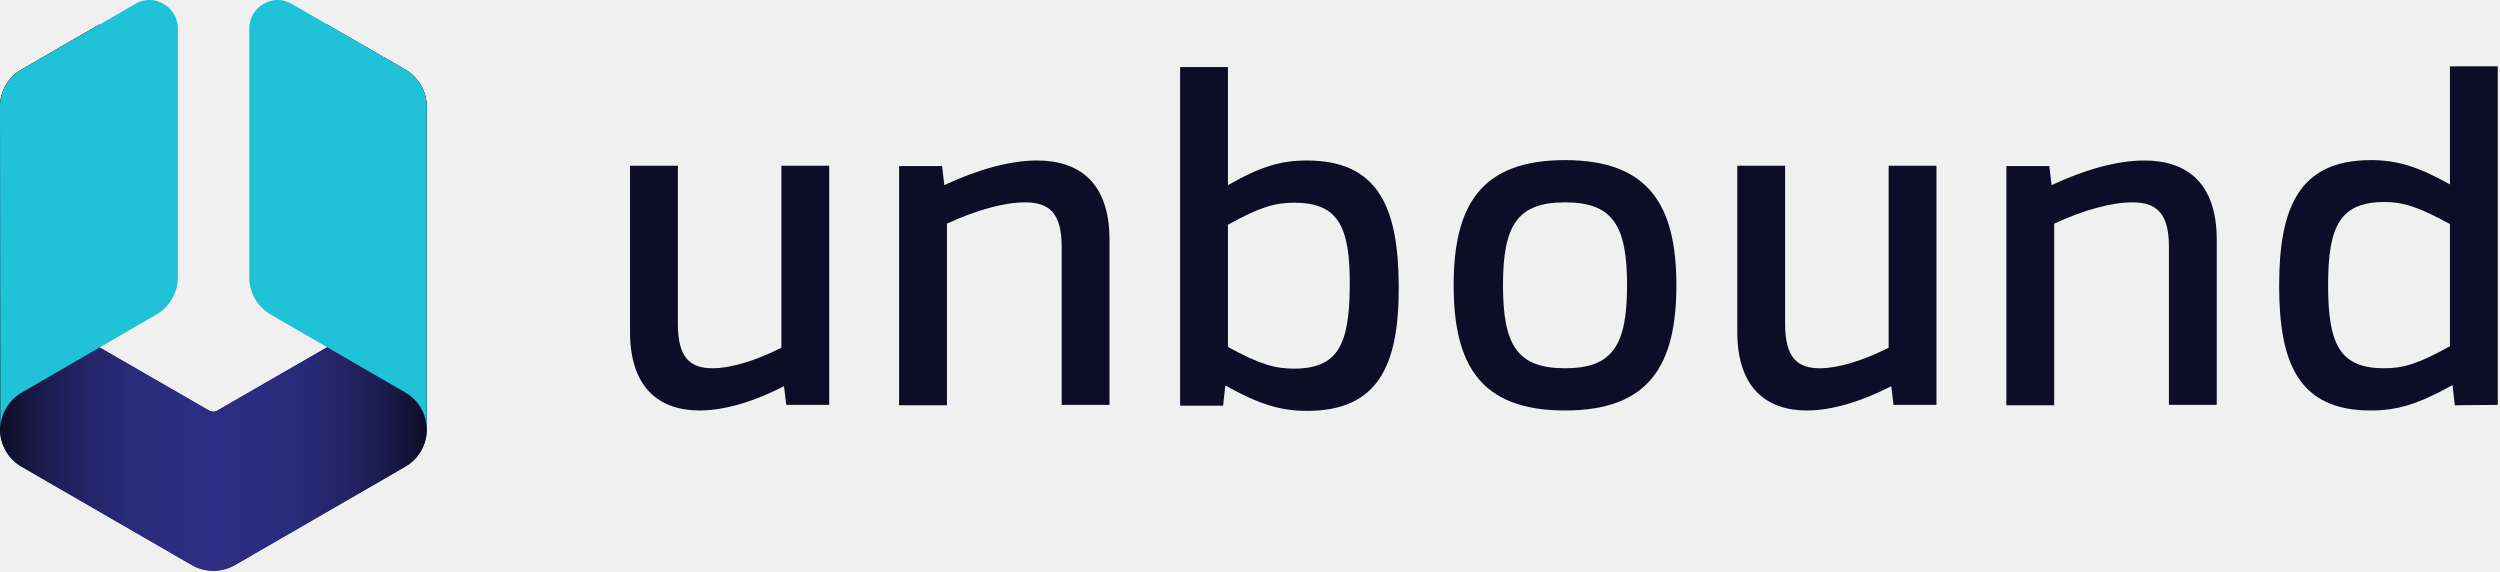
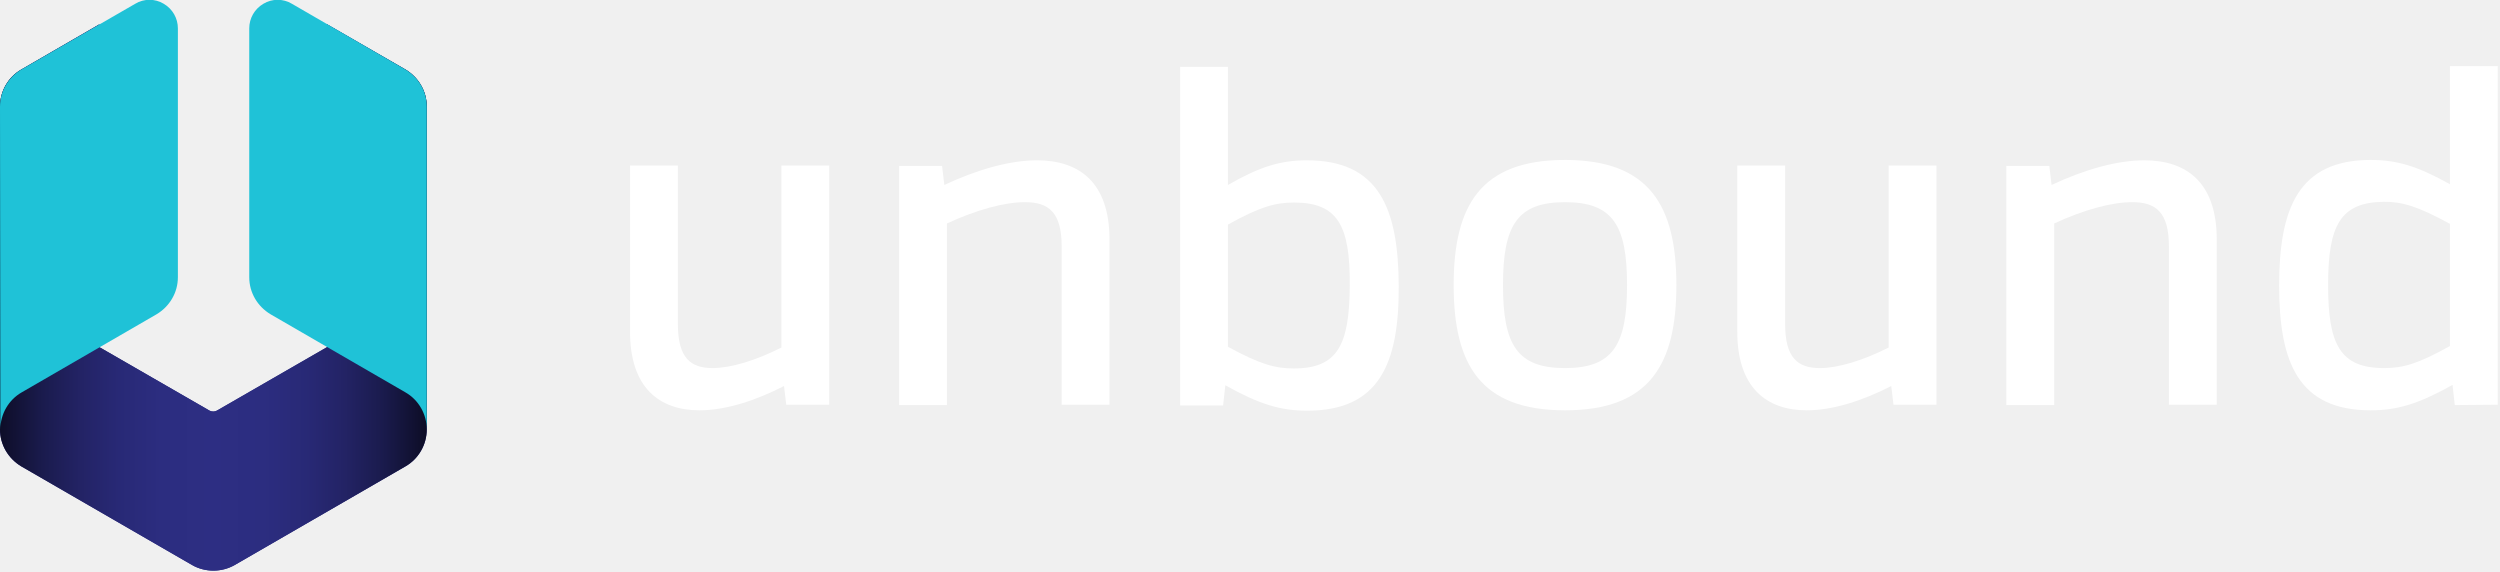
- <svg xmlns="http://www.w3.org/2000/svg" width="669px" height="153px" version="1.1" xml:space="preserve" style="fill-rule:evenodd;clip-rule:evenodd;stroke-linejoin:round;stroke-miterlimit:1.414;">
+ <svg xmlns="http://www.w3.org/2000/svg" version="1.1" id="Layer_1" x="0px" y="0px" viewBox="0 0 669 153" style="enable-background:new 0 0 669 153;" xml:space="preserve">
+   <style type="text/css">
+ 	.st0{fill:#2D2E83;}
+ 	.st1{fill:url(#SVGID_1_);}
+ 	.st2{fill:#1FC2D7;}
+ 	.st3{fill:#FFFFFF;}
+ </style>
  <g>
    <g>
-       <path d="M87.5,6.548l0,86.4l-29.5,17c-0.597,0.299 -1.303,0.299 -1.9,0l-29.5,-17l0,-86.4l-20.9,12.1c-3.528,2.042 -5.706,5.824 -5.7,9.9l0,86.4c0.021,4.07 2.191,7.839 5.7,9.9l45.7,26.4c3.533,1.998 7.867,1.998 11.4,0l45.7,-26.4c3.528,-2.042 5.706,-5.824 5.7,-9.9l0,-86.4c-0.021,-4.07 -2.191,-7.839 -5.7,-9.9l-21,-12.1Z" style="fill:#2d2e83;fill-rule:nonzero;" />
-       <path d="M87.5,6.548l0,86.4l-29.5,17c-0.597,0.299 -1.303,0.299 -1.9,0l-29.5,-17l0,-86.4l-20.9,12.1c-3.528,2.042 -5.706,5.824 -5.7,9.9l0,86.4c0.021,4.07 2.191,7.839 5.7,9.9l45.7,26.4c3.533,1.998 7.867,1.998 11.4,0l45.7,-26.4c3.528,-2.042 5.706,-5.824 5.7,-9.9l0,-86.4c-0.021,-4.07 -2.191,-7.839 -5.7,-9.9l-21,-12.1Z" style="fill:url(#_Linear1);fill-rule:nonzero;" />
-       <path d="M114.2,28.548c-0.021,-4.07 -2.191,-7.839 -5.7,-9.9l-30.4,-17.6c-2.337,-1.398 -5.263,-1.398 -7.6,0c-2.354,1.359 -3.807,3.882 -3.8,6.6l0,66.6c0.021,4.07 2.191,7.839 5.7,9.9l36.1,20.9c3.528,2.042 5.706,5.824 5.7,9.9l0,-86.4Z" style="fill:#1fc2d7;fill-rule:nonzero;" />
-       <path d="M0,28.548c0.021,-4.07 2.191,-7.839 5.7,-9.9l30.5,-17.6c2.337,-1.398 5.263,-1.398 7.6,0c2.354,1.359 3.807,3.882 3.8,6.6l0,66.6c-0.021,4.07 -2.191,7.839 -5.7,9.9l-36.1,20.9c-3.528,2.042 -5.706,5.824 -5.7,9.9l-0.1,-86.4Z" style="fill:#1fc2d7;fill-rule:nonzero;" />
+       <path class="st0" d="M87.5,6.5v86.4l-29.5,17c-0.6,0.3-1.3,0.3-1.9,0l-29.5-17V6.5L5.7,18.6c-3.5,2-5.7,5.8-5.7,9.9v86.4    c0,4.1,2.2,7.8,5.7,9.9l45.7,26.4c3.5,2,7.9,2,11.4,0l45.7-26.4c3.5-2,5.7-5.8,5.7-9.9V28.5c0-4.1-2.2-7.8-5.7-9.9    C108.5,18.6,87.5,6.5,87.5,6.5z" />
+       <linearGradient id="SVGID_1_" gradientUnits="userSpaceOnUse" x1="257.723" y1="152.018" x2="258.723" y2="152.018" gradientTransform="matrix(114.2 0 0 -114.2 -29432 17440.049)">
+         <stop offset="0" style="stop-color:#0D0D27" />
+         <stop offset="2.000000e-02" style="stop-color:#10102F" />
+         <stop offset="0.1" style="stop-color:#1A1B4D" />
+         <stop offset="0.19" style="stop-color:#232365" />
+         <stop offset="0.28" style="stop-color:#282976" />
+         <stop offset="0.38" style="stop-color:#2C2D80" />
+         <stop offset="0.5" style="stop-color:#2D2E83" />
+         <stop offset="0.62" style="stop-color:#2C2D80" />
+         <stop offset="0.72" style="stop-color:#282976" />
+         <stop offset="0.81" style="stop-color:#232365" />
+         <stop offset="0.9" style="stop-color:#1A1B4D" />
+         <stop offset="0.98" style="stop-color:#10102F" />
+         <stop offset="1" style="stop-color:#0D0D27" />
+       </linearGradient>
+       <path class="st1" d="M87.5,6.5v86.4l-29.5,17c-0.6,0.3-1.3,0.3-1.9,0l-29.5-17V6.5L5.7,18.6c-3.5,2-5.7,5.8-5.7,9.9v86.4    c0,4.1,2.2,7.8,5.7,9.9l45.7,26.4c3.5,2,7.9,2,11.4,0l45.7-26.4c3.5-2,5.7-5.8,5.7-9.9V28.5c0-4.1-2.2-7.8-5.7-9.9    C108.5,18.6,87.5,6.5,87.5,6.5z" />
+       <path class="st2" d="M114.2,28.5c0-4.1-2.2-7.8-5.7-9.9L78.1,1c-2.3-1.4-5.3-1.4-7.6,0c-2.4,1.4-3.8,3.9-3.8,6.6v66.6    c0,4.1,2.2,7.8,5.7,9.9l36.1,20.9c3.5,2,5.7,5.8,5.7,9.9C114.2,114.9,114.2,28.5,114.2,28.5z" />
+       <path class="st2" d="M0,28.5c0-4.1,2.2-7.8,5.7-9.9L36.2,1c2.3-1.4,5.3-1.4,7.6,0c2.4,1.4,3.8,3.9,3.8,6.6v66.6    c0,4.1-2.2,7.8-5.7,9.9L5.8,105c-3.5,2-5.7,5.8-5.7,9.9C0.1,114.9,0,28.5,0,28.5z" />
    </g>
    <g>
-       <path d="M221.9,44.348l0,64l-11.5,0l-0.6,-5c-7.6,3.9 -15.6,6.5 -22.6,6.5c-10.8,0 -18.7,-6.1 -18.6,-21.3l0,-44.2l12.8,0l0,42.4c0,9.1 3.4,11.8 9.3,11.8c4.8,0 11.5,-2 18.4,-5.5l0,-48.7l12.8,0Z" style="fill:#0d0d27;fill-rule:nonzero;" />
-       <path d="M296.9,64.148l0,44.2l-12.8,0l0,-42.4c0,-9.1 -3.5,-11.8 -9.8,-11.8c-5.5,0 -12.9,2 -20.9,5.7l0,48.6l-12.8,0l0,-64l11.5,0l0.6,5.1c8.7,-4.1 17.5,-6.6 24.8,-6.6c11.4,0 19.4,6 19.4,21.2Z" style="fill:#0d0d27;fill-rule:nonzero;" />
-       <path d="M349.7,42.948c19.3,0 24.5,12.8 24.6,33.6c0.1,20.8 -5.2,33.4 -24.5,33.4c-7.1,0 -12.8,-1.7 -21.9,-6.8l-0.6,5.4l-11.5,0l0,-90.6l12.8,0l0,31.6c8.5,-4.9 14.1,-6.6 21.1,-6.6Zm-3.5,55.7c11.8,0 14.9,-6.3 15,-22.2c0.1,-15.9 -3.1,-22.2 -14.9,-22.2c-5,0 -9.1,1.1 -17.7,5.9l0,32.7c8.6,4.7 12.7,5.8 17.6,5.8Z" style="fill:#0d0d27;fill-rule:nonzero;" />
-       <path d="M448.6,76.348c0,21.3 -7.2,33.5 -29.8,33.5c-22.6,0 -29.8,-12.2 -29.8,-33.5c0,-21.3 7.2,-33.5 29.8,-33.5c22.6,0 29.8,12.3 29.8,33.5Zm-46.4,0c0,16 3.8,22.2 16.6,22.2c12.8,0 16.6,-6.2 16.6,-22.2c0,-16 -3.8,-22.2 -16.6,-22.2c-12.8,0 -16.6,6.2 -16.6,22.2Z" style="fill:#0d0d27;fill-rule:nonzero;" />
-       <path d="M518.2,44.348l0,64l-11.5,0l-0.6,-5c-7.6,3.9 -15.6,6.5 -22.6,6.5c-10.8,0 -18.7,-6.1 -18.6,-21.3l0,-44.2l12.8,0l0,42.4c0,9.1 3.4,11.8 9.3,11.8c4.8,0 11.5,-2 18.4,-5.5l0,-48.7l12.8,0Z" style="fill:#0d0d27;fill-rule:nonzero;" />
-       <path d="M593.2,64.148l0,44.2l-12.8,0l0,-42.4c0,-9.1 -3.5,-11.8 -9.8,-11.8c-5.5,0 -12.9,2 -20.9,5.7l0,48.6l-12.8,0l0,-64l11.5,0l0.6,5.1c8.7,-4.1 17.5,-6.6 24.8,-6.6c11.4,0 19.4,6 19.4,21.2Z" style="fill:#0d0d27;fill-rule:nonzero;" />
-       <path d="M656.9,108.448l-0.6,-5.4c-9,5 -14.6,6.8 -21.9,6.8c-19.3,0 -24.5,-12.7 -24.5,-33.4c0,-20.7 5.2,-33.6 24.5,-33.6c7.1,0 12.6,1.7 21.2,6.5l0,-31.6l12.8,0l0,90.6l-11.5,0.1Zm-33.9,-32.1c0,15.9 3.2,22.2 15,22.2c5,0 9,-1.1 17.6,-5.9l0,-32.7c-8.8,-4.8 -12.8,-5.9 -17.6,-5.9c-11.8,0.1 -15,6.4 -15,22.3Z" style="fill:#0d0d27;fill-rule:nonzero;" />
+       <path class="st3" d="M221.9,44.3v64h-11.5l-0.6-5c-7.6,3.9-15.6,6.5-22.6,6.5c-10.8,0-18.7-6.1-18.6-21.3V44.3h12.8v42.4    c0,9.1,3.4,11.8,9.3,11.8c4.8,0,11.5-2,18.4-5.5V44.3L221.9,44.3L221.9,44.3z" />
+       <path class="st3" d="M296.9,64.1v44.2h-12.8V65.9c0-9.1-3.5-11.8-9.8-11.8c-5.5,0-12.9,2-20.9,5.7v48.6h-12.8v-64h11.5l0.6,5.1    c8.7-4.1,17.5-6.6,24.8-6.6C288.9,42.9,296.9,48.9,296.9,64.1L296.9,64.1z" />
+       <path class="st3" d="M349.7,42.9c19.3,0,24.5,12.8,24.6,33.6s-5.2,33.4-24.5,33.4c-7.1,0-12.8-1.7-21.9-6.8l-0.6,5.4h-11.5V17.9    h12.8v31.6C337.1,44.6,342.7,42.9,349.7,42.9z M346.2,98.6c11.8,0,14.9-6.3,15-22.2s-3.1-22.2-14.9-22.2c-5,0-9.1,1.1-17.7,5.9    v32.7C337.2,97.5,341.3,98.6,346.2,98.6z" />
+       <path class="st3" d="M448.6,76.3c0,21.3-7.2,33.5-29.8,33.5c-22.6,0-29.8-12.2-29.8-33.5s7.2-33.5,29.8-33.5    C441.4,42.8,448.6,55.1,448.6,76.3z M402.2,76.3c0,16,3.8,22.2,16.6,22.2c12.8,0,16.6-6.2,16.6-22.2s-3.8-22.2-16.6-22.2    C406,54.1,402.2,60.3,402.2,76.3z" />
+       <path class="st3" d="M518.2,44.3v64h-11.5l-0.6-5c-7.6,3.9-15.6,6.5-22.6,6.5c-10.8,0-18.7-6.1-18.6-21.3V44.3h12.8v42.4    c0,9.1,3.4,11.8,9.3,11.8c4.8,0,11.5-2,18.4-5.5V44.3L518.2,44.3L518.2,44.3z" />
+       <path class="st3" d="M593.2,64.1v44.2h-12.8V65.9c0-9.1-3.5-11.8-9.8-11.8c-5.5,0-12.9,2-20.9,5.7v48.6h-12.8v-64h11.5l0.6,5.1    c8.7-4.1,17.5-6.6,24.8-6.6C585.2,42.9,593.2,48.9,593.2,64.1z" />
+       <path class="st3" d="M656.9,108.4l-0.6-5.4c-9,5-14.6,6.8-21.9,6.8c-19.3,0-24.5-12.7-24.5-33.4s5.2-33.6,24.5-33.6    c7.1,0,12.6,1.7,21.2,6.5V17.7h12.8v90.6L656.9,108.4z M623,76.3c0,15.9,3.2,22.2,15,22.2c5,0,9-1.1,17.6-5.9V59.9    c-8.8-4.8-12.8-5.9-17.6-5.9C626.2,54.1,623,60.4,623,76.3z" />
    </g>
  </g>
-   <defs>
-     <linearGradient id="_Linear1" x1="0" y1="0" x2="1" y2="0" gradientUnits="userSpaceOnUse" gradientTransform="matrix(114.2,0,0,114.2,1.23648e-05,79.6485)">
-       <stop offset="0" style="stop-color:#0d0d27;stop-opacity:1" />
-       <stop offset="0.02" style="stop-color:#10102f;stop-opacity:1" />
-       <stop offset="0.1" style="stop-color:#1a1b4d;stop-opacity:1" />
-       <stop offset="0.19" style="stop-color:#232365;stop-opacity:1" />
-       <stop offset="0.28" style="stop-color:#282976;stop-opacity:1" />
-       <stop offset="0.38" style="stop-color:#2c2d80;stop-opacity:1" />
-       <stop offset="0.5" style="stop-color:#2d2e83;stop-opacity:1" />
-       <stop offset="0.62" style="stop-color:#2c2d80;stop-opacity:1" />
-       <stop offset="0.72" style="stop-color:#282976;stop-opacity:1" />
-       <stop offset="0.81" style="stop-color:#232365;stop-opacity:1" />
-       <stop offset="0.9" style="stop-color:#1a1b4d;stop-opacity:1" />
-       <stop offset="0.98" style="stop-color:#10102f;stop-opacity:1" />
-       <stop offset="1" style="stop-color:#0d0d27;stop-opacity:1" />
-     </linearGradient>
-   </defs>
</svg>
